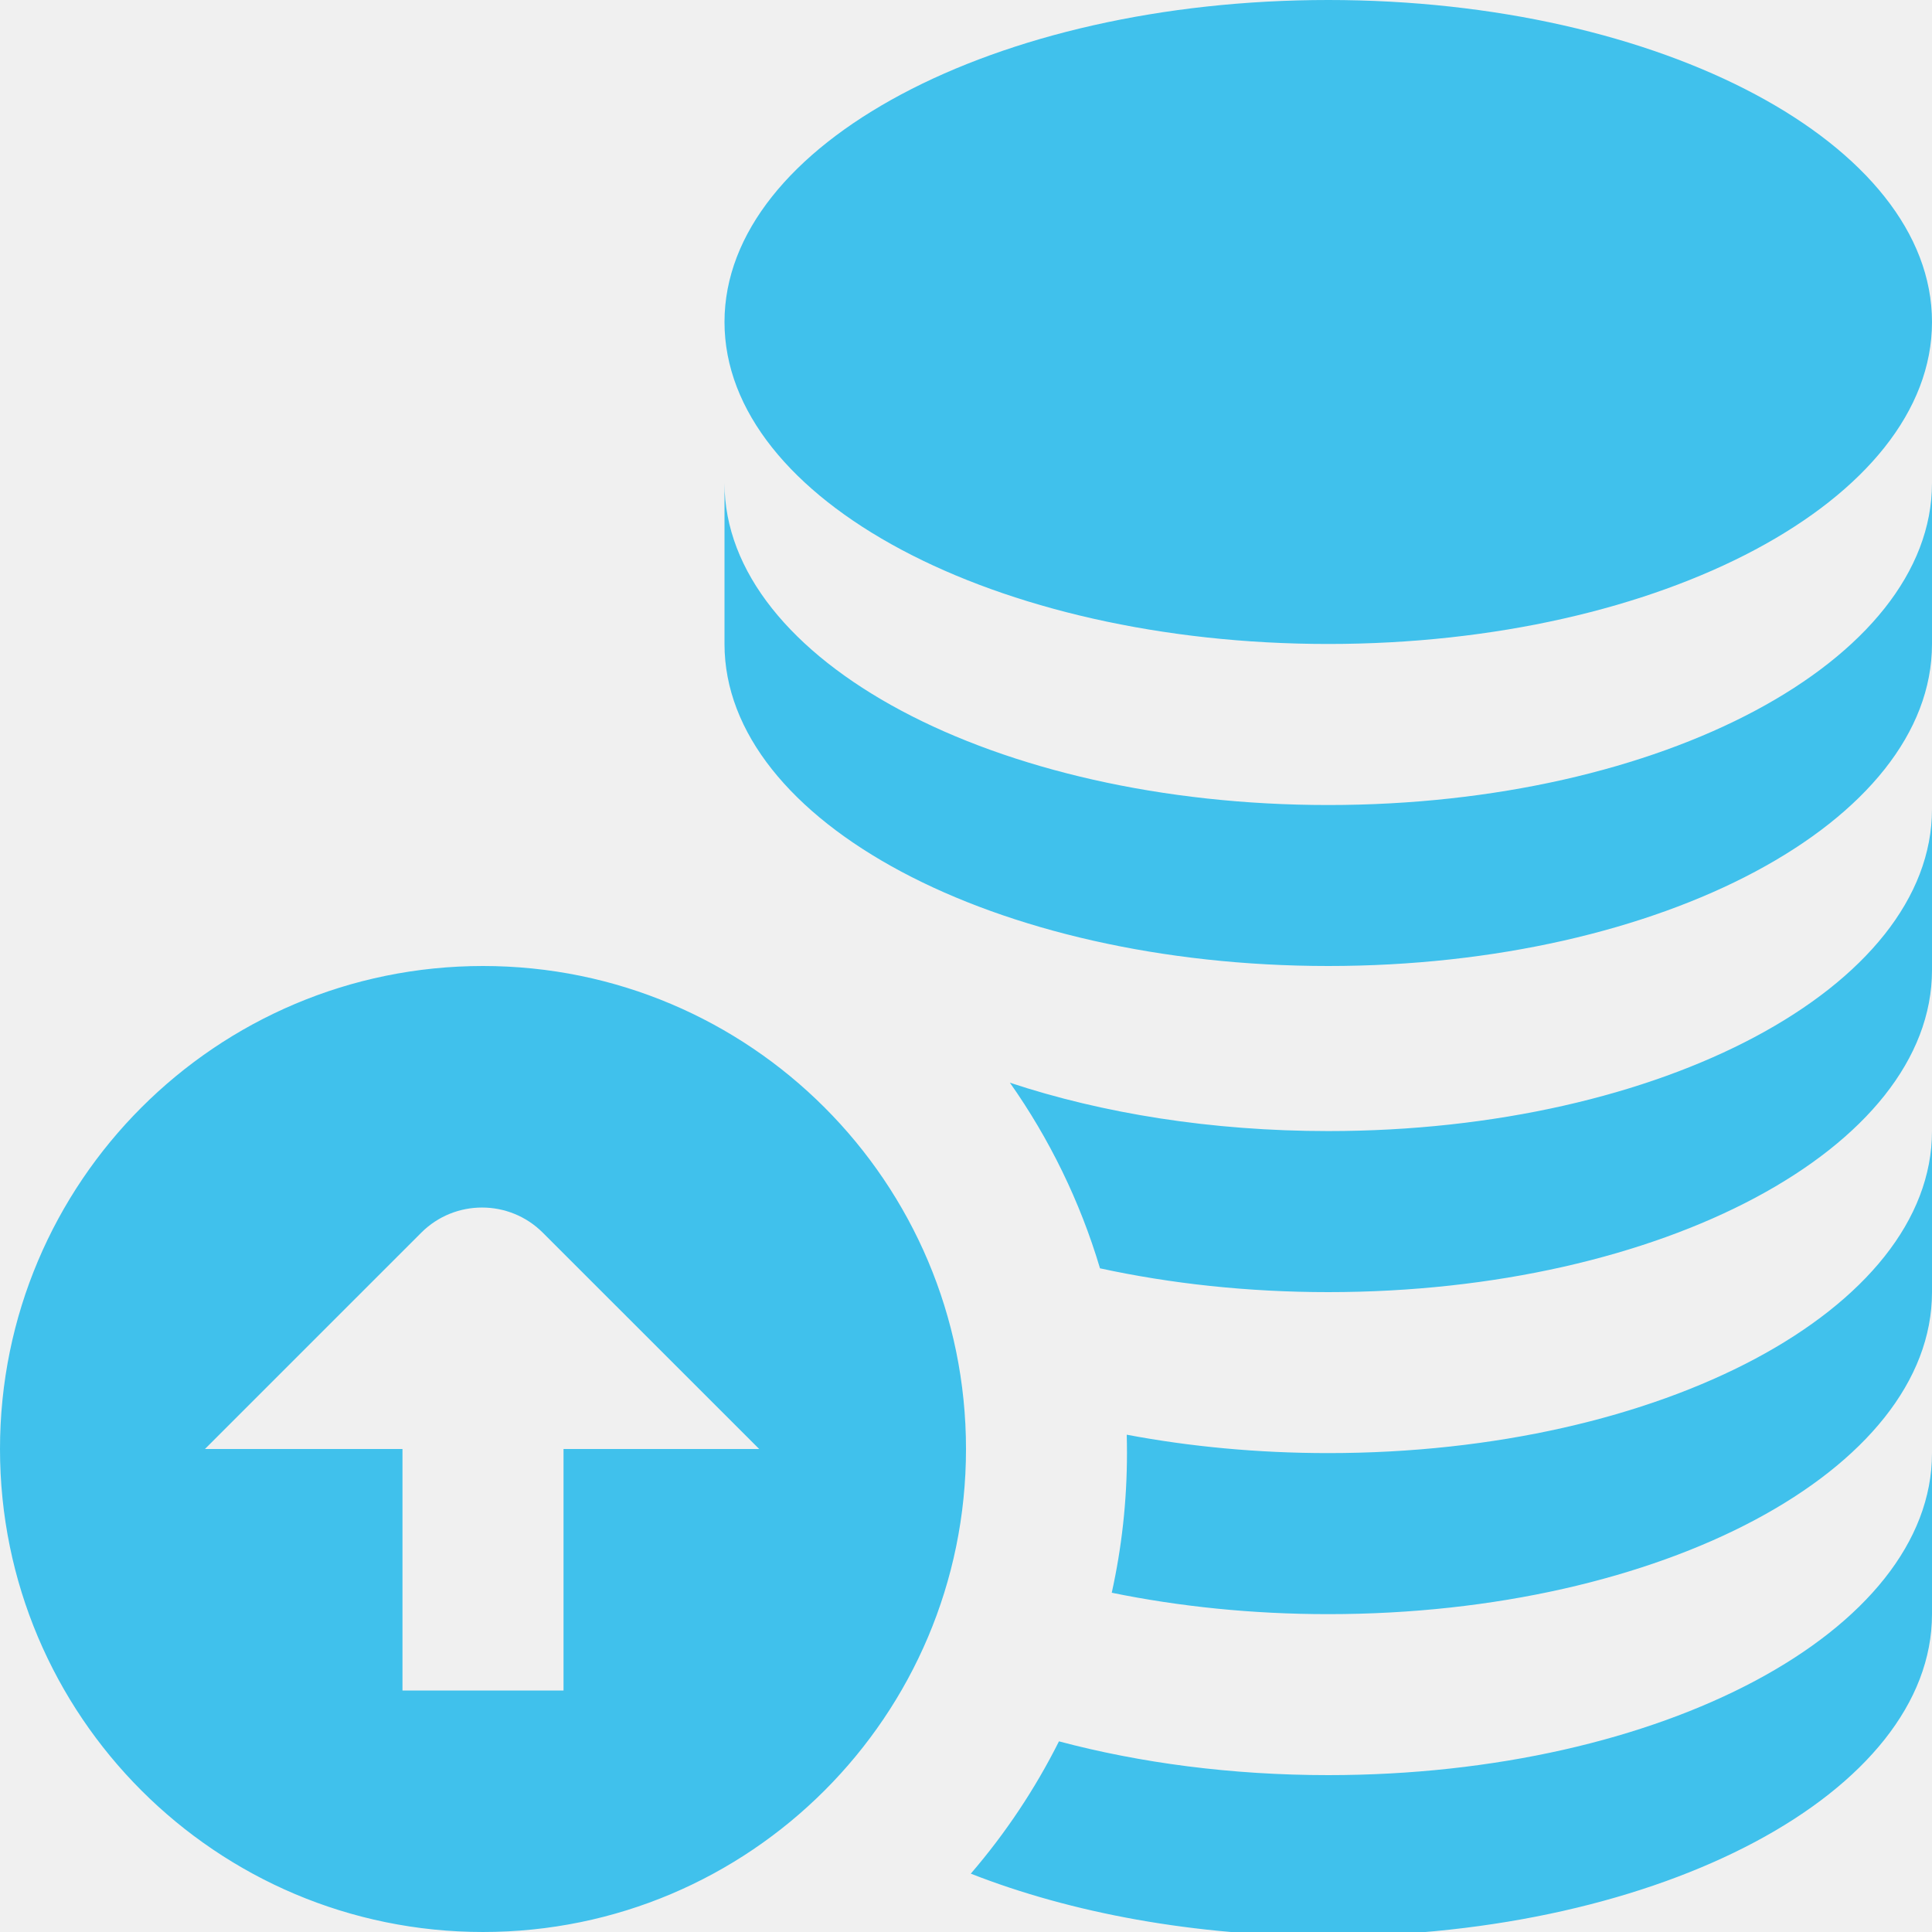
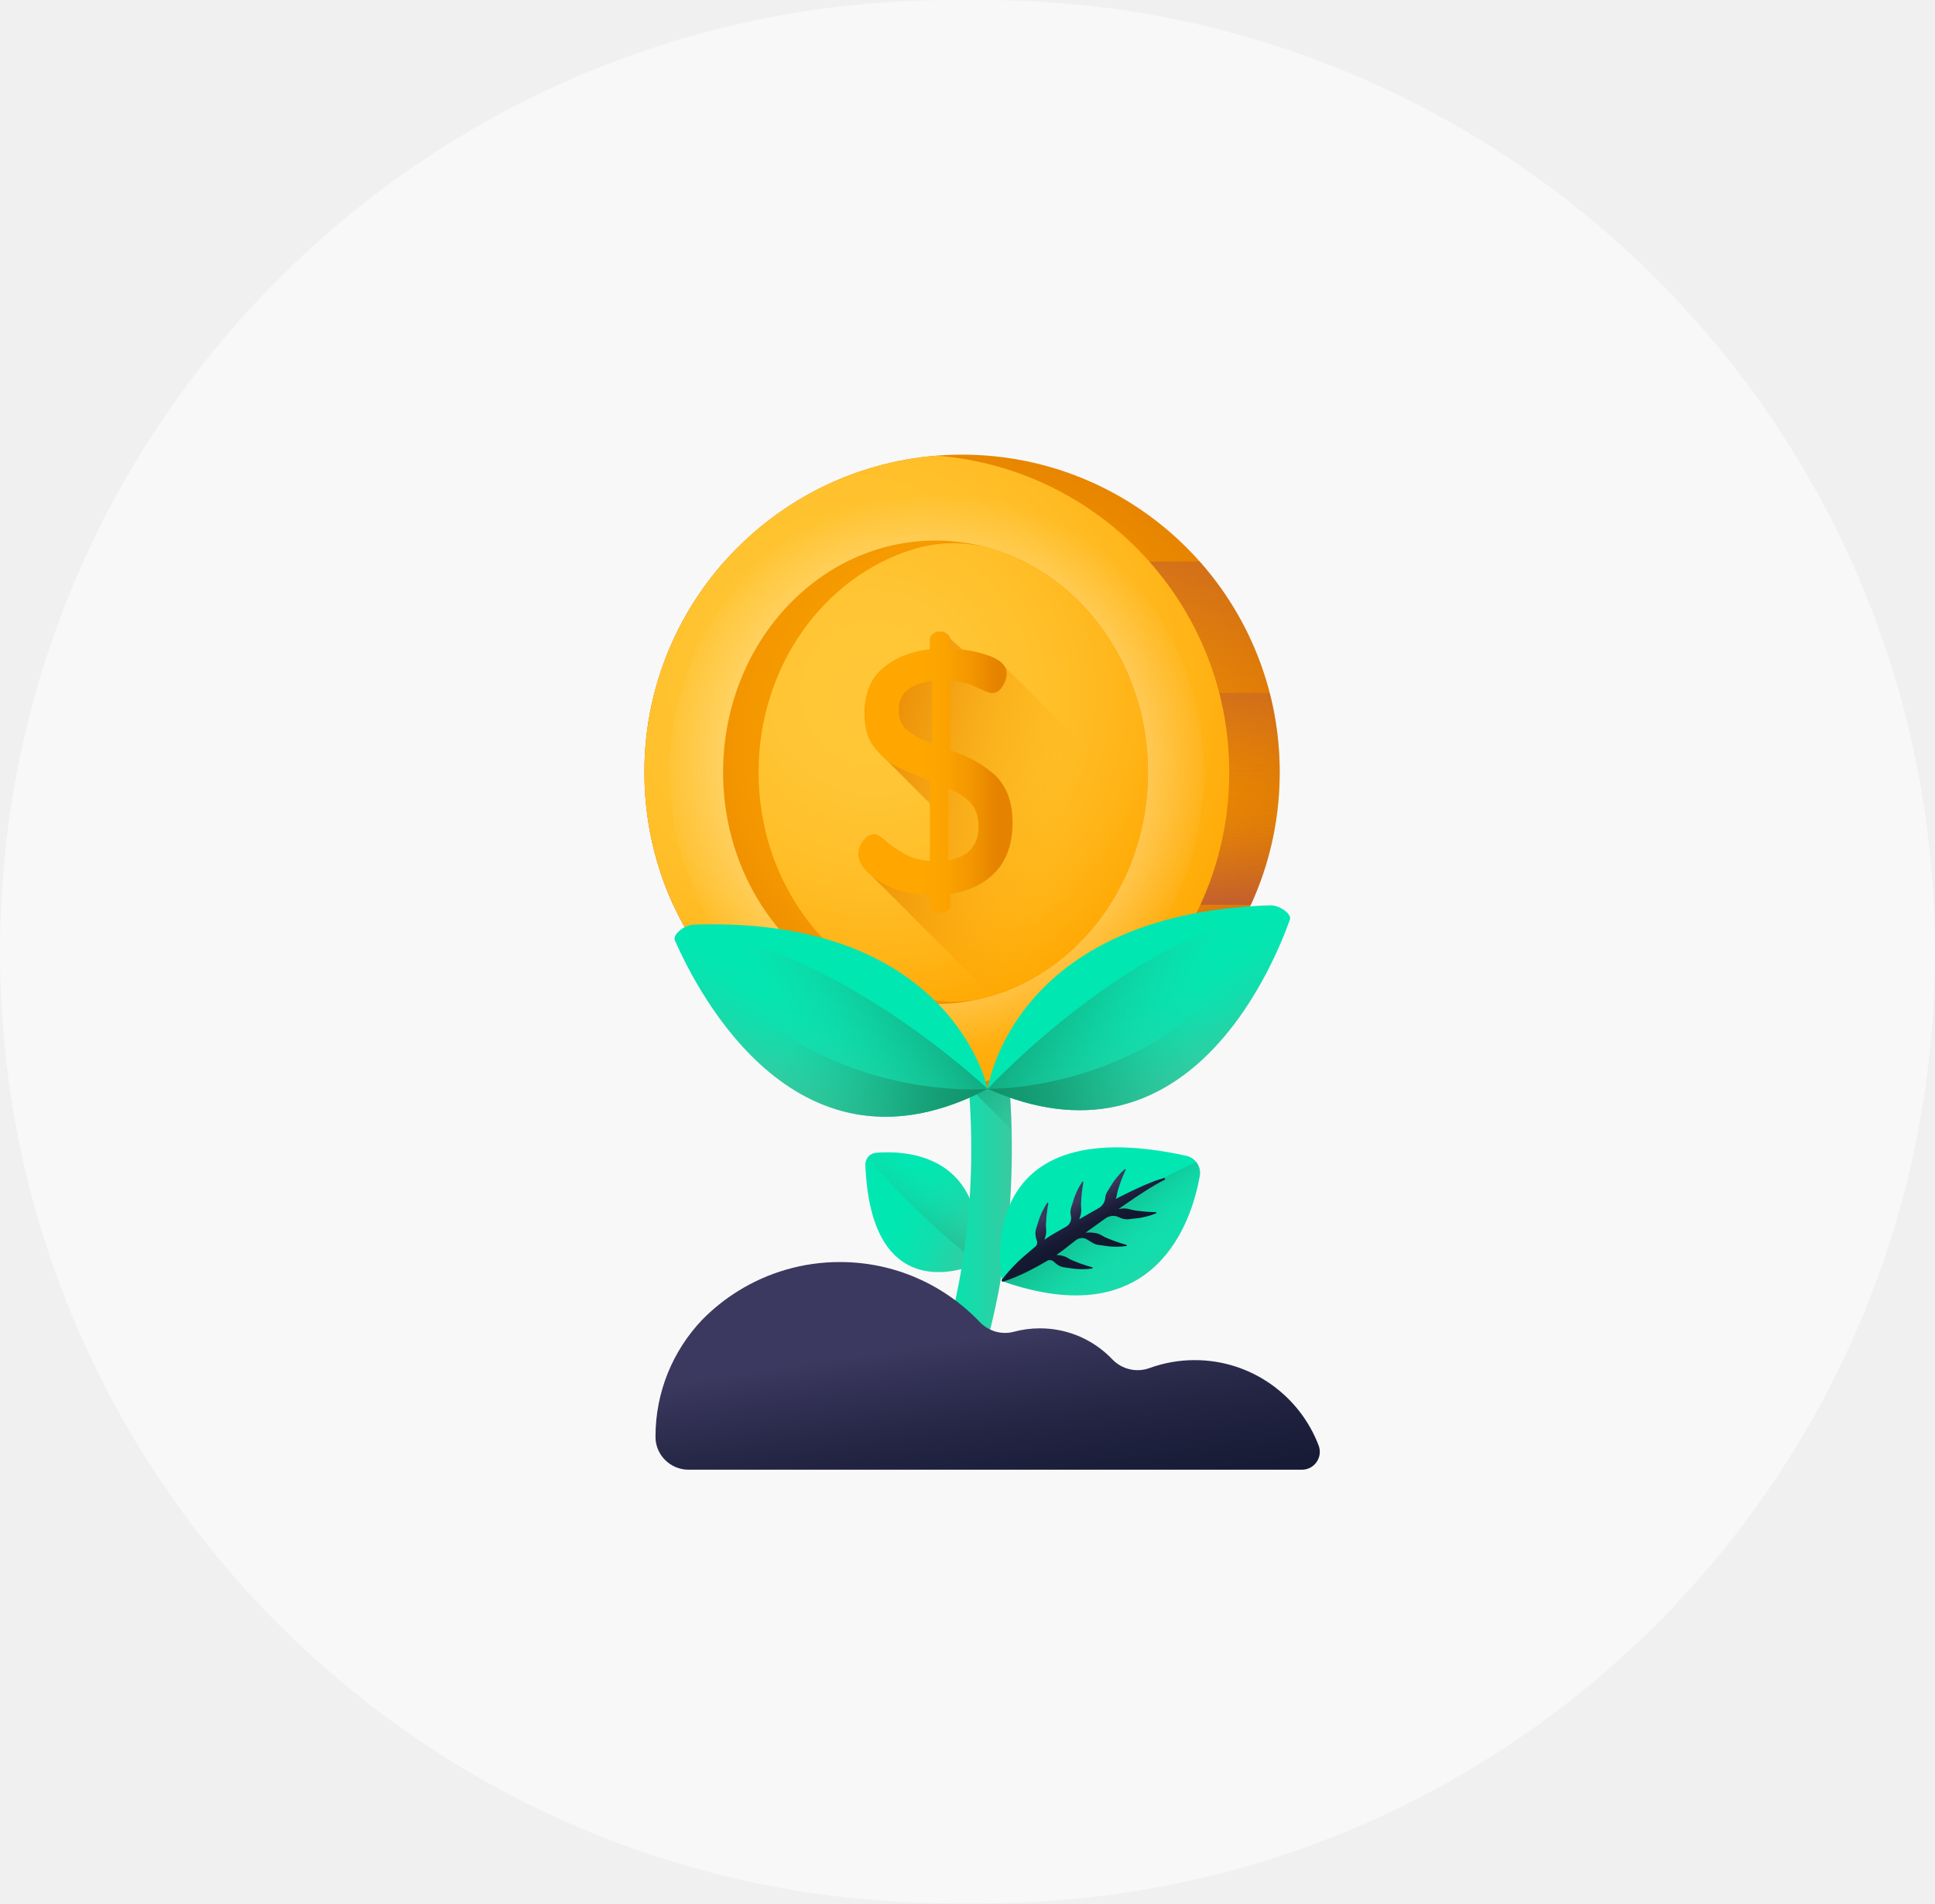
- <svg xmlns="http://www.w3.org/2000/svg" width="25" height="25" viewBox="0 0 25 25" fill="none">
-   <g clip-path="url(#clip0_27_630)">
-     <path d="M9.375 4.167C9.375 1.866 12.873 0 17.188 0C21.502 0 25 1.866 25 4.167C25 6.468 21.502 8.333 17.188 8.333C12.873 8.333 9.375 6.468 9.375 4.167ZM17.188 12.5C21.502 12.5 25 10.634 25 8.333V6.25C25 8.551 21.502 10.417 17.188 10.417C12.873 10.417 9.375 8.551 9.375 6.25V8.333C9.375 10.634 12.873 12.5 17.188 12.5ZM6.25 12.5C2.798 12.5 0 15.298 0 18.75C0 22.202 2.798 25 6.25 25C9.702 25 12.5 22.202 12.5 18.75C12.5 15.298 9.702 12.5 6.25 12.5ZM7.292 18.75V21.875H5.208V18.75H2.652L5.451 15.951C5.885 15.517 6.59 15.517 7.024 15.951L9.824 18.75H7.292ZM17.188 22.97C15.935 22.97 14.752 22.812 13.703 22.533C13.393 23.151 13.009 23.726 12.562 24.245C13.856 24.753 15.456 25.054 17.188 25.054C21.502 25.054 25 23.189 25 20.887V18.804C25 21.105 21.502 22.97 17.188 22.97ZM17.188 14.636C15.675 14.636 14.264 14.407 13.068 14.01C13.578 14.734 13.975 15.543 14.234 16.412C15.146 16.61 16.143 16.72 17.188 16.72C21.502 16.72 25 14.854 25 12.553V10.47C25 12.771 21.502 14.636 17.188 14.636ZM17.188 18.803C16.273 18.803 15.396 18.719 14.58 18.565C14.582 18.644 14.583 18.723 14.583 18.803C14.583 19.424 14.515 20.028 14.386 20.61C15.256 20.788 16.2 20.887 17.188 20.887C21.502 20.887 25 19.021 25 16.72V14.636C25 16.938 21.502 18.803 17.188 18.803Z" fill="#40C1EC" />
+ <svg xmlns="http://www.w3.org/2000/svg" width="61" height="60" viewBox="0 0 61 60" fill="none">
+   <rect width="61" height="60" rx="30" fill="white" fill-opacity="0.5" />
+   <g clip-path="url(#clip0_707_5073)">
+     <path d="M30.831 39.827C30.831 39.827 27.467 41.476 27.28 36.724C27.272 36.526 27.423 36.357 27.621 36.341C28.572 36.265 31.119 36.377 30.831 39.827Z" fill="url(#paint0_linear_707_5073)" />
+     <path d="M27.622 36.341C27.513 36.35 27.418 36.406 27.355 36.488C28.803 38.264 30.832 39.827 30.832 39.827C31.121 36.377 28.573 36.265 27.622 36.341Z" fill="url(#paint1_linear_707_5073)" />
+     <path d="M30.275 44.667L29.13 44.097L29.703 44.382L29.13 44.098C29.138 44.08 30.006 42.299 30.412 39.326C30.787 36.588 30.836 32.247 28.943 27.115L30.143 26.673C32.138 32.081 32.075 36.667 31.671 39.562C31.23 42.722 30.314 44.589 30.275 44.667Z" fill="url(#paint2_linear_707_5073)" />
+     <path d="M30.143 26.673L28.943 27.115C29.912 29.742 30.371 32.16 30.54 34.263L31.89 35.614C31.83 33.093 31.386 30.043 30.143 26.673Z" fill="url(#paint3_linear_707_5073)" />
+     <path d="M41.042 46.333H21.709C21.137 46.333 20.665 45.873 20.664 45.301C20.664 45.298 20.664 45.294 20.664 45.291C20.664 43.868 21.22 42.575 22.126 41.617C22.469 41.266 22.854 40.956 23.273 40.697C24.204 40.12 25.301 39.786 26.477 39.786C28.211 39.786 29.775 40.511 30.884 41.675C31.161 41.966 31.574 42.088 31.962 41.984C32.224 41.913 32.499 41.876 32.783 41.876C33.681 41.876 34.491 42.251 35.065 42.853C35.367 43.169 35.826 43.278 36.237 43.129C36.682 42.967 37.163 42.878 37.664 42.878C39.447 42.878 40.969 43.996 41.569 45.568C41.709 45.938 41.437 46.333 41.042 46.333Z" fill="url(#paint4_linear_707_5073)" />
+     <path d="M31.588 40.386C31.588 40.386 30.481 34.916 37.4 36.438C37.688 36.502 37.874 36.783 37.822 37.074C37.574 38.474 36.452 42.102 31.588 40.386Z" fill="url(#paint5_linear_707_5073)" />
+     <path d="M37.822 37.074C37.85 36.913 37.806 36.755 37.711 36.635C34.605 38.05 31.588 40.386 31.588 40.386C36.452 42.102 37.573 38.474 37.822 37.074Z" fill="url(#paint6_linear_707_5073)" />
+     <path d="M36.099 38.196C36.042 38.193 35.985 38.185 35.929 38.178C35.872 38.172 35.816 38.166 35.761 38.156C35.705 38.148 35.65 38.131 35.596 38.116C35.542 38.101 35.487 38.094 35.432 38.096C35.376 38.099 35.32 38.104 35.262 38.115C35.325 38.071 35.389 38.027 35.452 37.982L35.764 37.768C35.868 37.697 35.975 37.632 36.08 37.562C36.292 37.425 36.507 37.297 36.732 37.184L36.713 37.129L36.529 37.188L36.437 37.217C36.407 37.228 36.378 37.24 36.348 37.252C36.23 37.301 36.108 37.345 35.993 37.4C35.759 37.503 35.531 37.617 35.301 37.731C35.258 37.754 35.214 37.777 35.171 37.8C35.187 37.762 35.2 37.723 35.207 37.682C35.217 37.627 35.226 37.57 35.243 37.516C35.258 37.462 35.277 37.409 35.295 37.355C35.313 37.302 35.331 37.247 35.353 37.194C35.392 37.086 35.441 36.981 35.488 36.872L35.462 36.852C35.373 36.932 35.289 37.019 35.213 37.112C35.174 37.159 35.139 37.208 35.102 37.257C35.069 37.307 35.036 37.358 35.005 37.41C34.974 37.463 34.939 37.514 34.907 37.567C34.875 37.62 34.853 37.678 34.844 37.739C34.843 37.751 34.841 37.763 34.84 37.776C34.826 37.908 34.746 38.025 34.629 38.09L34.627 38.091C34.424 38.204 34.224 38.321 34.023 38.437C34.044 38.383 34.06 38.331 34.073 38.278C34.086 38.224 34.09 38.169 34.085 38.113C34.081 38.057 34.075 38 34.078 37.944C34.08 37.887 34.084 37.831 34.089 37.775C34.093 37.718 34.097 37.661 34.105 37.604C34.115 37.489 34.136 37.376 34.154 37.258L34.124 37.246C34.058 37.345 33.998 37.45 33.948 37.56C33.922 37.614 33.9 37.671 33.877 37.727C33.858 37.784 33.838 37.842 33.822 37.901C33.804 37.959 33.783 38.017 33.765 38.077C33.748 38.136 33.742 38.197 33.748 38.259C33.751 38.286 33.755 38.314 33.761 38.341C33.789 38.474 33.722 38.609 33.603 38.675C33.502 38.732 33.4 38.789 33.299 38.847C33.17 38.919 33.046 38.999 32.925 39.083C32.942 39.036 32.956 38.99 32.967 38.944C32.98 38.89 32.984 38.835 32.98 38.779C32.975 38.723 32.97 38.666 32.972 38.61C32.974 38.554 32.978 38.498 32.983 38.441C32.987 38.384 32.991 38.327 32.999 38.27C33.009 38.156 33.031 38.042 33.049 37.925L33.019 37.912C32.952 38.011 32.893 38.117 32.842 38.226C32.816 38.281 32.795 38.337 32.772 38.394C32.752 38.451 32.732 38.508 32.716 38.567C32.699 38.625 32.678 38.684 32.66 38.743C32.643 38.803 32.636 38.864 32.642 38.925C32.649 38.987 32.662 39.048 32.685 39.109C32.711 39.178 32.692 39.256 32.635 39.303C32.487 39.425 32.223 39.649 32.09 39.777C31.907 39.958 31.729 40.146 31.572 40.362L31.606 40.409C31.861 40.33 32.097 40.227 32.328 40.117C32.558 40.005 32.781 39.884 32.998 39.755C33.002 39.753 33.006 39.751 33.01 39.748C33.08 39.707 33.167 39.721 33.225 39.779C33.267 39.822 33.315 39.857 33.363 39.888C33.416 39.92 33.474 39.941 33.535 39.951C33.596 39.96 33.658 39.967 33.718 39.977C33.778 39.987 33.838 39.994 33.898 40.002C33.959 40.006 34.019 40.01 34.08 40.011C34.201 40.013 34.321 40.005 34.439 39.988L34.441 39.955C34.327 39.921 34.216 39.891 34.108 39.85C34.053 39.833 34 39.811 33.947 39.791C33.895 39.77 33.842 39.75 33.791 39.727C33.739 39.705 33.69 39.675 33.641 39.647C33.593 39.618 33.541 39.599 33.487 39.587C33.428 39.575 33.367 39.565 33.302 39.562C33.411 39.487 33.518 39.409 33.622 39.327C33.705 39.261 33.818 39.173 33.917 39.096C34.023 39.014 34.17 39.006 34.28 39.082C34.334 39.119 34.393 39.148 34.443 39.18C34.496 39.213 34.554 39.233 34.615 39.244C34.676 39.253 34.738 39.26 34.798 39.27C34.858 39.28 34.918 39.287 34.978 39.294C35.039 39.298 35.099 39.303 35.16 39.303C35.281 39.305 35.401 39.297 35.519 39.28L35.521 39.248C35.407 39.214 35.296 39.183 35.188 39.143C35.133 39.126 35.08 39.104 35.028 39.083C34.975 39.063 34.922 39.042 34.871 39.02C34.819 38.998 34.77 38.968 34.721 38.94C34.673 38.911 34.622 38.891 34.567 38.879C34.462 38.858 34.355 38.846 34.222 38.861C34.426 38.714 34.629 38.564 34.835 38.42L34.843 38.414C34.966 38.324 35.131 38.303 35.268 38.371C35.307 38.39 35.347 38.405 35.387 38.418C35.446 38.436 35.508 38.442 35.569 38.437C35.631 38.43 35.692 38.421 35.753 38.416C35.813 38.411 35.874 38.403 35.934 38.395C35.994 38.383 36.053 38.373 36.112 38.358C36.229 38.33 36.344 38.292 36.454 38.246L36.447 38.214C36.329 38.21 36.214 38.209 36.099 38.196Z" fill="url(#paint7_linear_707_5073)" />
+     <path d="M40.342 24.347C40.342 29.877 35.859 34.361 30.328 34.361C24.798 34.361 20.314 29.877 20.314 24.347C20.314 18.816 24.798 14.333 30.328 14.333C35.859 14.333 40.342 18.816 40.342 24.347Z" fill="url(#paint8_radial_707_5073)" />
+     <path d="M20.314 24.348C20.314 27.922 22.187 31.058 25.005 32.83H35.652C38.469 31.058 40.342 27.922 40.342 24.348C40.342 20.773 38.469 17.637 35.652 15.865H25.005C22.187 17.637 20.314 20.773 20.314 24.348Z" fill="url(#paint9_linear_707_5073)" />
+     <path d="M20.314 24.347C20.314 26.897 21.268 29.224 22.837 30.991H37.82C39.389 29.224 40.342 26.897 40.342 24.347C40.342 21.798 39.389 19.471 37.82 17.703H22.837C21.268 19.471 20.314 21.798 20.314 24.347Z" fill="url(#paint10_linear_707_5073)" />
+     <path d="M20.314 24.347C20.314 25.837 20.64 27.251 21.224 28.522H39.432C40.016 27.251 40.342 25.837 40.342 24.347C40.342 22.857 40.016 21.443 39.432 20.172H21.224C20.64 21.443 20.314 22.857 20.314 24.347Z" fill="url(#paint11_linear_707_5073)" />
+     <path d="M20.314 24.348C20.314 25.21 20.424 26.047 20.629 26.846H40.028C40.233 26.047 40.342 25.21 40.342 24.348C40.342 23.485 40.233 22.648 40.028 21.85H20.629C20.424 22.648 20.314 23.485 20.314 24.348Z" fill="url(#paint12_linear_707_5073)" />
+     <path d="M29.533 14.365C24.375 14.771 20.314 19.085 20.314 24.348C20.314 29.611 24.375 33.925 29.533 34.33C34.692 33.925 38.752 29.61 38.752 24.348C38.752 19.085 34.692 14.771 29.533 14.365Z" fill="url(#paint13_radial_707_5073)" />
+     <path d="M30.052 15.281C29.707 15.234 29.359 15.234 29.015 15.281C24.55 15.889 21.109 19.716 21.109 24.347C21.109 28.978 24.55 32.806 29.015 33.413C29.359 33.46 29.708 33.46 30.052 33.413C34.516 32.806 37.957 28.978 37.957 24.347C37.957 19.716 34.516 15.889 30.052 15.281Z" fill="url(#paint14_radial_707_5073)" />
+     <path d="M36.188 24.347C36.188 20.312 33.19 17.041 29.491 17.041C25.793 17.041 22.795 20.312 22.795 24.347C22.795 28.382 25.793 31.653 29.491 31.653C33.19 31.653 36.188 28.382 36.188 24.347Z" fill="url(#paint15_radial_707_5073)" />
+     <path d="M31.33 17.32C30.496 17.061 29.605 17.061 28.772 17.32C25.968 18.192 23.914 21.008 23.914 24.347C23.914 27.752 26.049 30.613 28.938 31.423C29.665 31.627 30.437 31.627 31.164 31.423C34.053 30.613 36.188 27.752 36.188 24.347C36.188 21.008 34.134 18.192 31.33 17.32Z" fill="url(#paint16_radial_707_5073)" />
+     <path d="M36.112 25.453L31.679 21.021C31.599 20.88 31.431 20.765 31.177 20.673C30.916 20.58 30.638 20.516 30.343 20.481L29.955 20.134C29.947 20.079 29.915 20.029 29.855 19.985C29.786 19.935 29.712 19.909 29.633 19.909C29.546 19.909 29.472 19.935 29.411 19.985C29.349 20.036 29.319 20.093 29.319 20.158V20.473C28.733 20.538 28.244 20.733 27.85 21.058C27.456 21.383 27.259 21.86 27.259 22.487C27.259 22.71 27.285 22.914 27.335 23.098C27.386 23.282 27.469 23.442 27.585 23.579C27.7 23.717 27.81 23.834 27.915 23.931C27.921 23.936 27.927 23.941 27.933 23.947L29.319 25.335V27.148C28.998 27.127 28.717 27.044 28.473 26.9C28.229 26.756 28.037 26.62 27.898 26.494C27.758 26.368 27.645 26.305 27.56 26.305C27.431 26.305 27.316 26.373 27.215 26.511C27.114 26.648 27.064 26.784 27.064 26.921C27.064 27.146 27.195 27.367 27.454 27.585L31.263 31.394C33.785 30.642 35.713 28.322 36.112 25.453Z" fill="url(#paint17_linear_707_5073)" />
+     <path d="M27.064 26.921C27.064 26.784 27.115 26.648 27.215 26.511C27.316 26.373 27.431 26.305 27.56 26.305C27.645 26.305 27.758 26.368 27.898 26.494C28.037 26.621 28.229 26.756 28.473 26.9C28.717 27.044 28.998 27.127 29.319 27.148V24.607C29.102 24.528 28.936 24.465 28.82 24.418C28.705 24.371 28.551 24.302 28.36 24.212C28.168 24.122 28.02 24.028 27.915 23.931C27.811 23.834 27.7 23.716 27.585 23.579C27.469 23.442 27.386 23.282 27.335 23.098C27.285 22.914 27.26 22.71 27.26 22.487C27.26 21.859 27.456 21.383 27.85 21.058C28.244 20.733 28.733 20.538 29.319 20.473V20.158C29.319 20.093 29.349 20.036 29.411 19.985C29.472 19.935 29.546 19.909 29.633 19.909C29.712 19.909 29.786 19.935 29.855 19.985C29.924 20.036 29.958 20.093 29.958 20.158V20.451C30.399 20.466 30.805 20.54 31.177 20.673C31.549 20.807 31.735 20.993 31.735 21.231C31.735 21.362 31.692 21.497 31.604 21.638C31.517 21.779 31.4 21.849 31.254 21.849C31.197 21.849 31.039 21.788 30.78 21.665C30.521 21.542 30.247 21.47 29.958 21.448V23.645C30.245 23.753 30.484 23.855 30.675 23.953C30.865 24.05 31.066 24.185 31.278 24.358C31.491 24.532 31.65 24.75 31.758 25.013C31.866 25.276 31.92 25.584 31.92 25.937C31.92 26.583 31.744 27.096 31.392 27.477C31.039 27.857 30.561 28.091 29.958 28.178V28.54C29.958 28.604 29.924 28.661 29.855 28.71C29.786 28.76 29.712 28.785 29.633 28.785C29.546 28.785 29.472 28.76 29.411 28.711C29.349 28.661 29.319 28.604 29.319 28.54V28.21C28.69 28.203 28.157 28.06 27.72 27.779C27.283 27.499 27.064 27.213 27.064 26.921ZM28.332 22.379C28.332 22.66 28.42 22.875 28.595 23.023C28.77 23.17 29.033 23.309 29.384 23.439V21.469C28.683 21.555 28.332 21.859 28.332 22.379ZM29.893 27.127C30.529 27.012 30.847 26.654 30.847 26.056C30.847 25.739 30.763 25.49 30.597 25.31C30.431 25.13 30.197 24.975 29.893 24.845V27.127Z" fill="url(#paint18_linear_707_5073)" />
+     <path d="M31.136 34.326C31.136 34.326 30.012 28.869 21.867 29.15C21.568 29.16 21.198 29.467 21.274 29.64C22.033 31.381 25.186 37.452 31.136 34.326Z" fill="url(#paint19_linear_707_5073)" />
+     <path d="M21.274 29.64C21.239 29.561 21.297 29.456 21.398 29.362C26.081 29.545 31.136 34.326 31.136 34.326C25.186 37.451 22.033 31.381 21.274 29.64Z" fill="url(#paint20_linear_707_5073)" />
+     <path d="M21.274 29.641C21.224 29.527 21.366 29.356 21.554 29.249C21.585 29.297 21.616 29.345 21.647 29.395C25.067 34.899 31.136 34.326 31.136 34.326C25.186 37.452 22.033 31.381 21.274 29.641Z" fill="url(#paint21_linear_707_5073)" />
+     <path d="M31.137 34.326C31.137 34.326 31.893 28.805 40.039 28.541C40.338 28.532 40.727 28.812 40.664 28.991C40.023 30.778 37.282 37.046 31.137 34.326Z" fill="url(#paint22_linear_707_5073)" />
+     <path d="M40.664 28.991C40.693 28.91 40.628 28.808 40.521 28.722C35.86 29.218 31.137 34.326 31.137 34.326C37.282 37.046 40.023 30.778 40.664 28.991Z" fill="url(#paint23_linear_707_5073)" />
+     <path d="M40.664 28.991C40.706 28.874 40.552 28.713 40.357 28.619C40.33 28.669 40.303 28.719 40.275 28.771C37.231 34.492 31.137 34.326 31.137 34.326C37.282 37.046 40.023 30.778 40.664 28.991Z" fill="url(#paint24_linear_707_5073)" />
  </g>
  <defs>
-     <clipPath id="clip0_27_630">
-       <rect width="25" height="25" fill="white" />
+     <linearGradient id="paint0_linear_707_5073" x1="28.261" y1="37.863" x2="31.048" y2="39.229" gradientUnits="userSpaceOnUse">
+       <stop stop-color="#00E7B2" />
+       <stop offset="0.246" stop-color="#05E5B1" />
+       <stop offset="0.53" stop-color="#13DDAC" />
+       <stop offset="0.832" stop-color="#2AD1A5" />
+       <stop offset="1" stop-color="#3AC9A0" />
+     </linearGradient>
+     <linearGradient id="paint1_linear_707_5073" x1="29.669" y1="37.22" x2="27.769" y2="40.318" gradientUnits="userSpaceOnUse">
+       <stop stop-color="#3AC9A0" stop-opacity="0" />
+       <stop offset="0.035" stop-color="#38C69D" stop-opacity="0.035" />
+       <stop offset="0.417" stop-color="#23AA82" stop-opacity="0.416" />
+       <stop offset="0.751" stop-color="#169971" stop-opacity="0.753" />
+       <stop offset="1" stop-color="#11936B" />
+     </linearGradient>
+     <linearGradient id="paint2_linear_707_5073" x1="28.943" y1="35.67" x2="31.898" y2="35.67" gradientUnits="userSpaceOnUse">
+       <stop stop-color="#00E7B2" />
+       <stop offset="0.246" stop-color="#05E5B1" />
+       <stop offset="0.53" stop-color="#13DDAC" />
+       <stop offset="0.832" stop-color="#2AD1A5" />
+       <stop offset="1" stop-color="#3AC9A0" />
+     </linearGradient>
+     <linearGradient id="paint3_linear_707_5073" x1="34.401" y1="34.528" x2="31.377" y2="31.504" gradientUnits="userSpaceOnUse">
+       <stop stop-color="#3AC9A0" stop-opacity="0" />
+       <stop offset="0.035" stop-color="#38C69D" stop-opacity="0.035" />
+       <stop offset="0.417" stop-color="#23AA82" stop-opacity="0.416" />
+       <stop offset="0.751" stop-color="#169971" stop-opacity="0.753" />
+       <stop offset="1" stop-color="#11936B" />
+     </linearGradient>
+     <linearGradient id="paint4_linear_707_5073" x1="30.639" y1="42.213" x2="31.704" y2="49.383" gradientUnits="userSpaceOnUse">
+       <stop stop-color="#3B395F" />
+       <stop offset="0.063" stop-color="#37355A" />
+       <stop offset="0.403" stop-color="#232543" />
+       <stop offset="0.723" stop-color="#171B35" />
+       <stop offset="1" stop-color="#131830" />
+     </linearGradient>
+     <linearGradient id="paint5_linear_707_5073" x1="34.34" y1="37.949" x2="36.514" y2="41.742" gradientUnits="userSpaceOnUse">
+       <stop stop-color="#00E7B2" />
+       <stop offset="0.246" stop-color="#05E5B1" />
+       <stop offset="0.53" stop-color="#13DDAC" />
+       <stop offset="0.832" stop-color="#2AD1A5" />
+       <stop offset="1" stop-color="#3AC9A0" />
+     </linearGradient>
+     <linearGradient id="paint6_linear_707_5073" x1="35.735" y1="39.889" x2="33.609" y2="37.163" gradientUnits="userSpaceOnUse">
+       <stop stop-color="#3AC9A0" stop-opacity="0" />
+       <stop offset="0.035" stop-color="#38C69D" stop-opacity="0.035" />
+       <stop offset="0.417" stop-color="#23AA82" stop-opacity="0.416" />
+       <stop offset="0.751" stop-color="#169971" stop-opacity="0.753" />
+       <stop offset="1" stop-color="#11936B" />
+     </linearGradient>
+     <linearGradient id="paint7_linear_707_5073" x1="33.748" y1="37.97" x2="34.254" y2="38.945" gradientUnits="userSpaceOnUse">
+       <stop stop-color="#3B395F" />
+       <stop offset="0.063" stop-color="#37355A" />
+       <stop offset="0.403" stop-color="#232543" />
+       <stop offset="0.723" stop-color="#171B35" />
+       <stop offset="1" stop-color="#131830" />
+     </linearGradient>
+     <radialGradient id="paint8_radial_707_5073" cx="0" cy="0" r="1" gradientUnits="userSpaceOnUse" gradientTransform="translate(29.8421 24.0017) scale(10.4298)">
+       <stop stop-color="#FFA700" />
+       <stop offset="0.323" stop-color="#FCA300" />
+       <stop offset="0.665" stop-color="#F39600" />
+       <stop offset="1" stop-color="#E58200" />
+     </radialGradient>
+     <linearGradient id="paint9_linear_707_5073" x1="30.328" y1="22.765" x2="30.328" y2="40.66" gradientUnits="userSpaceOnUse">
+       <stop stop-color="#E58200" stop-opacity="0" />
+       <stop offset="0.04" stop-color="#E27F04" stop-opacity="0.039" />
+       <stop offset="0.467" stop-color="#C15D2F" stop-opacity="0.467" />
+       <stop offset="0.802" stop-color="#AD4949" stop-opacity="0.8" />
+       <stop offset="1" stop-color="#A64153" />
+     </linearGradient>
+     <linearGradient id="paint10_linear_707_5073" x1="30.328" y1="26.771" x2="30.328" y2="8.688" gradientUnits="userSpaceOnUse">
+       <stop stop-color="#E58200" stop-opacity="0" />
+       <stop offset="0.04" stop-color="#E27F04" stop-opacity="0.039" />
+       <stop offset="0.467" stop-color="#C15D2F" stop-opacity="0.467" />
+       <stop offset="0.802" stop-color="#AD4949" stop-opacity="0.8" />
+       <stop offset="1" stop-color="#A64153" />
+     </linearGradient>
+     <linearGradient id="paint11_linear_707_5073" x1="30.328" y1="24.65" x2="30.328" y2="30.433" gradientUnits="userSpaceOnUse">
+       <stop stop-color="#E58200" stop-opacity="0" />
+       <stop offset="0.04" stop-color="#E27F04" stop-opacity="0.039" />
+       <stop offset="0.467" stop-color="#C15D2F" stop-opacity="0.467" />
+       <stop offset="0.802" stop-color="#AD4949" stop-opacity="0.8" />
+       <stop offset="1" stop-color="#A64153" />
+     </linearGradient>
+     <linearGradient id="paint12_linear_707_5073" x1="30.328" y1="26.535" x2="30.328" y2="16.687" gradientUnits="userSpaceOnUse">
+       <stop stop-color="#E58200" stop-opacity="0" />
+       <stop offset="0.04" stop-color="#E27F04" stop-opacity="0.039" />
+       <stop offset="0.467" stop-color="#C15D2F" stop-opacity="0.467" />
+       <stop offset="0.802" stop-color="#AD4949" stop-opacity="0.8" />
+       <stop offset="1" stop-color="#A64153" />
+     </linearGradient>
+     <radialGradient id="paint13_radial_707_5073" cx="0" cy="0" r="1" gradientUnits="userSpaceOnUse" gradientTransform="translate(26.6025 21.6464) scale(14.0188)">
+       <stop stop-color="#FFC738" />
+       <stop offset="0.284" stop-color="#FFC534" />
+       <stop offset="0.539" stop-color="#FFBF29" />
+       <stop offset="0.783" stop-color="#FFB417" />
+       <stop offset="1" stop-color="#FFA700" />
+     </radialGradient>
+     <radialGradient id="paint14_radial_707_5073" cx="0" cy="0" r="1" gradientUnits="userSpaceOnUse" gradientTransform="translate(29.5332 24.3472) scale(8.76891)">
+       <stop stop-color="#FFFCF8" />
+       <stop offset="0.949" stop-color="#FFFCF8" stop-opacity="0.051" />
+       <stop offset="1" stop-color="#FFFCF8" stop-opacity="0" />
+     </radialGradient>
+     <radialGradient id="paint15_radial_707_5073" cx="0" cy="0" r="1" gradientUnits="userSpaceOnUse" gradientTransform="translate(30.1768 23.4103) scale(10.4803 11.4351)">
+       <stop stop-color="#FFA700" />
+       <stop offset="0.323" stop-color="#FCA300" />
+       <stop offset="0.665" stop-color="#F39600" />
+       <stop offset="1" stop-color="#E58200" />
+     </radialGradient>
+     <radialGradient id="paint16_radial_707_5073" cx="0" cy="0" r="1" gradientUnits="userSpaceOnUse" gradientTransform="translate(27.4984 21.8344) scale(10.6801)">
+       <stop stop-color="#FFC738" />
+       <stop offset="0.284" stop-color="#FFC534" />
+       <stop offset="0.539" stop-color="#FFBF29" />
+       <stop offset="0.783" stop-color="#FFB417" />
+       <stop offset="1" stop-color="#FFA700" />
+     </radialGradient>
+     <linearGradient id="paint17_linear_707_5073" x1="33.318" y1="26.311" x2="26.524" y2="24.74" gradientUnits="userSpaceOnUse">
+       <stop stop-color="#FFA700" stop-opacity="0" />
+       <stop offset="0.021" stop-color="#FEA600" stop-opacity="0.02" />
+       <stop offset="0.635" stop-color="#EC8C00" stop-opacity="0.635" />
+       <stop offset="1" stop-color="#E58200" />
+     </linearGradient>
+     <linearGradient id="paint18_linear_707_5073" x1="28.993" y1="24.347" x2="31.453" y2="24.347" gradientUnits="userSpaceOnUse">
+       <stop stop-color="#FFA700" />
+       <stop offset="0.323" stop-color="#FCA300" />
+       <stop offset="0.665" stop-color="#F39600" />
+       <stop offset="1" stop-color="#E58200" />
+     </linearGradient>
+     <linearGradient id="paint19_linear_707_5073" x1="26.544" y1="31.607" x2="25.061" y2="34.724" gradientUnits="userSpaceOnUse">
+       <stop stop-color="#00E7B2" />
+       <stop offset="0.246" stop-color="#05E5B1" />
+       <stop offset="0.53" stop-color="#13DDAC" />
+       <stop offset="0.832" stop-color="#2AD1A5" />
+       <stop offset="1" stop-color="#3AC9A0" />
+     </linearGradient>
+     <linearGradient id="paint20_linear_707_5073" x1="24.852" y1="32.632" x2="30.3" y2="29.584" gradientUnits="userSpaceOnUse">
+       <stop stop-color="#3AC9A0" stop-opacity="0" />
+       <stop offset="0.035" stop-color="#38C69D" stop-opacity="0.035" />
+       <stop offset="0.417" stop-color="#23AA82" stop-opacity="0.416" />
+       <stop offset="0.751" stop-color="#169971" stop-opacity="0.753" />
+       <stop offset="1" stop-color="#11936B" />
+     </linearGradient>
+     <linearGradient id="paint21_linear_707_5073" x1="23.898" y1="32.585" x2="30.973" y2="34.095" gradientUnits="userSpaceOnUse">
+       <stop stop-color="#3AC9A0" stop-opacity="0" />
+       <stop offset="0.035" stop-color="#38C69D" stop-opacity="0.035" />
+       <stop offset="0.417" stop-color="#23AA82" stop-opacity="0.416" />
+       <stop offset="0.751" stop-color="#169971" stop-opacity="0.753" />
+       <stop offset="1" stop-color="#11936B" />
+     </linearGradient>
+     <linearGradient id="paint22_linear_707_5073" x1="35.539" y1="31.308" x2="37.228" y2="34.319" gradientUnits="userSpaceOnUse">
+       <stop stop-color="#00E7B2" />
+       <stop offset="0.246" stop-color="#05E5B1" />
+       <stop offset="0.53" stop-color="#13DDAC" />
+       <stop offset="0.832" stop-color="#2AD1A5" />
+       <stop offset="1" stop-color="#3AC9A0" />
+     </linearGradient>
+     <linearGradient id="paint23_linear_707_5073" x1="37.296" y1="32.218" x2="31.657" y2="29.541" gradientUnits="userSpaceOnUse">
+       <stop stop-color="#3AC9A0" stop-opacity="0" />
+       <stop offset="0.035" stop-color="#38C69D" stop-opacity="0.035" />
+       <stop offset="0.417" stop-color="#23AA82" stop-opacity="0.416" />
+       <stop offset="0.751" stop-color="#169971" stop-opacity="0.753" />
+       <stop offset="1" stop-color="#11936B" />
+     </linearGradient>
+     <linearGradient id="paint24_linear_707_5073" x1="38.245" y1="32.107" x2="31.287" y2="34.087" gradientUnits="userSpaceOnUse">
+       <stop stop-color="#3AC9A0" stop-opacity="0" />
+       <stop offset="0.035" stop-color="#38C69D" stop-opacity="0.035" />
+       <stop offset="0.417" stop-color="#23AA82" stop-opacity="0.416" />
+       <stop offset="0.751" stop-color="#169971" stop-opacity="0.753" />
+       <stop offset="1" stop-color="#11936B" />
+     </linearGradient>
+     <clipPath id="clip0_707_5073">
+       <rect width="32" height="32" fill="white" transform="translate(14.9395 14.333)" />
    </clipPath>
  </defs>
</svg>
